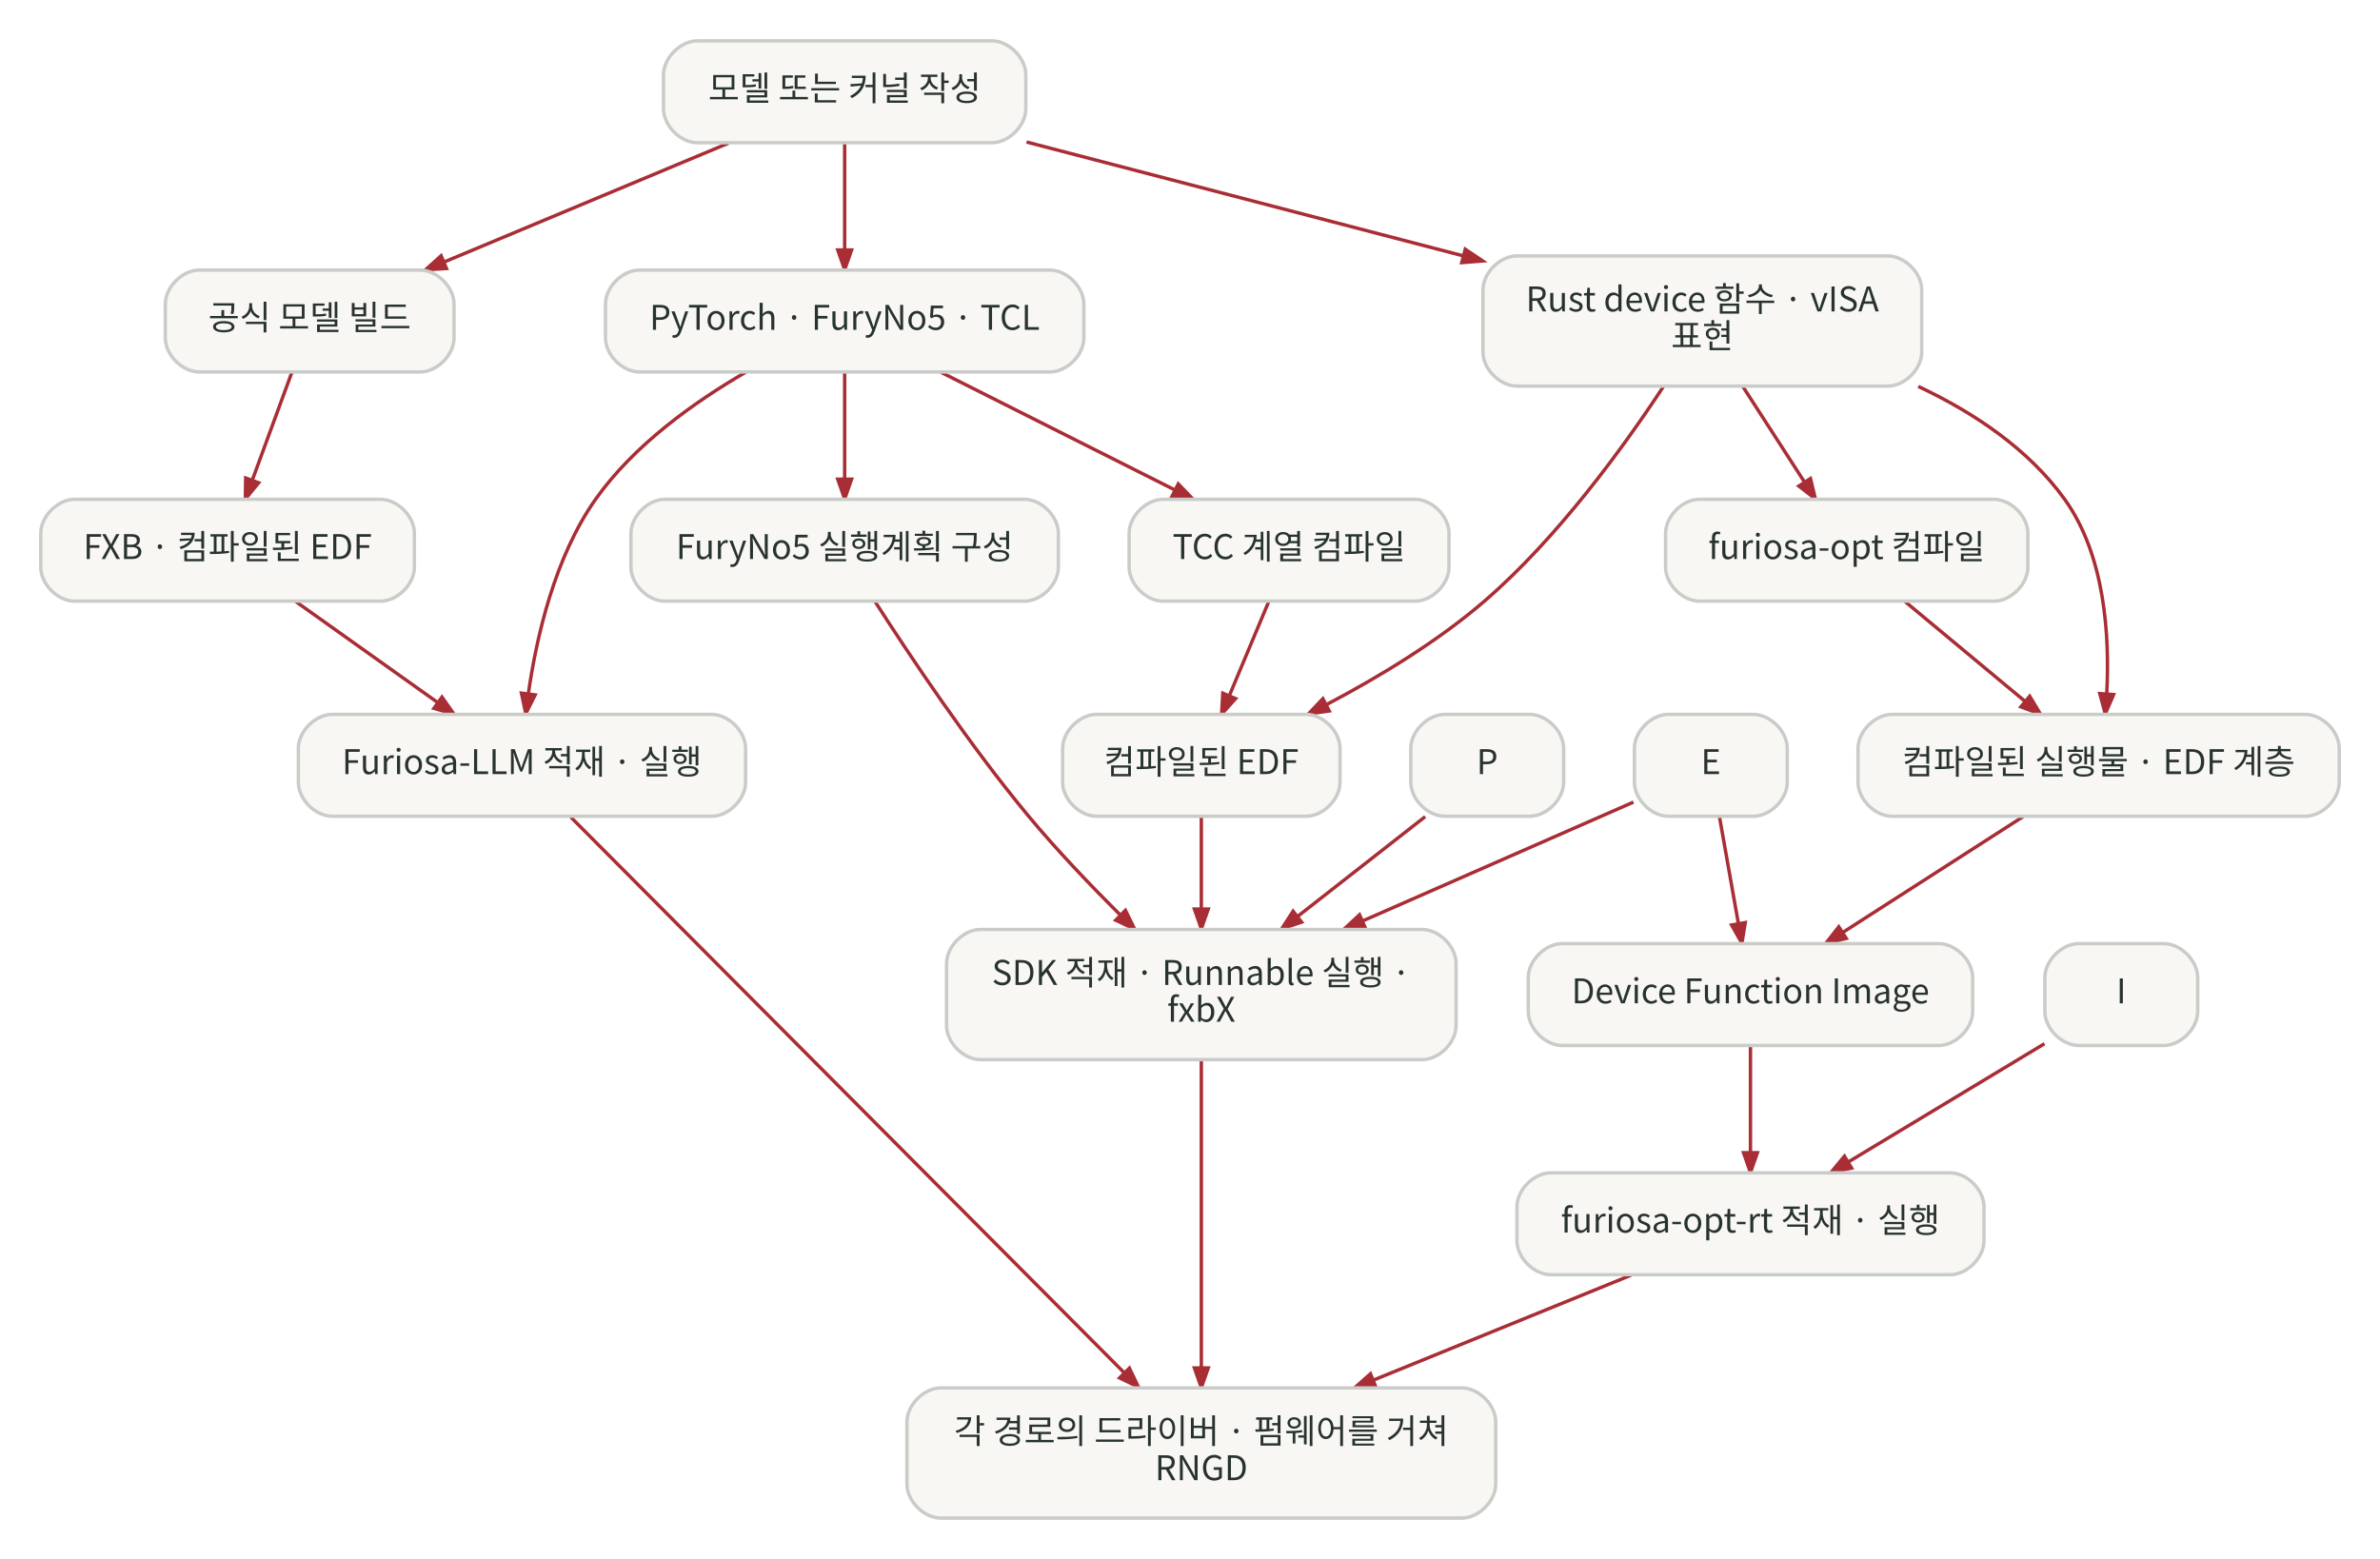
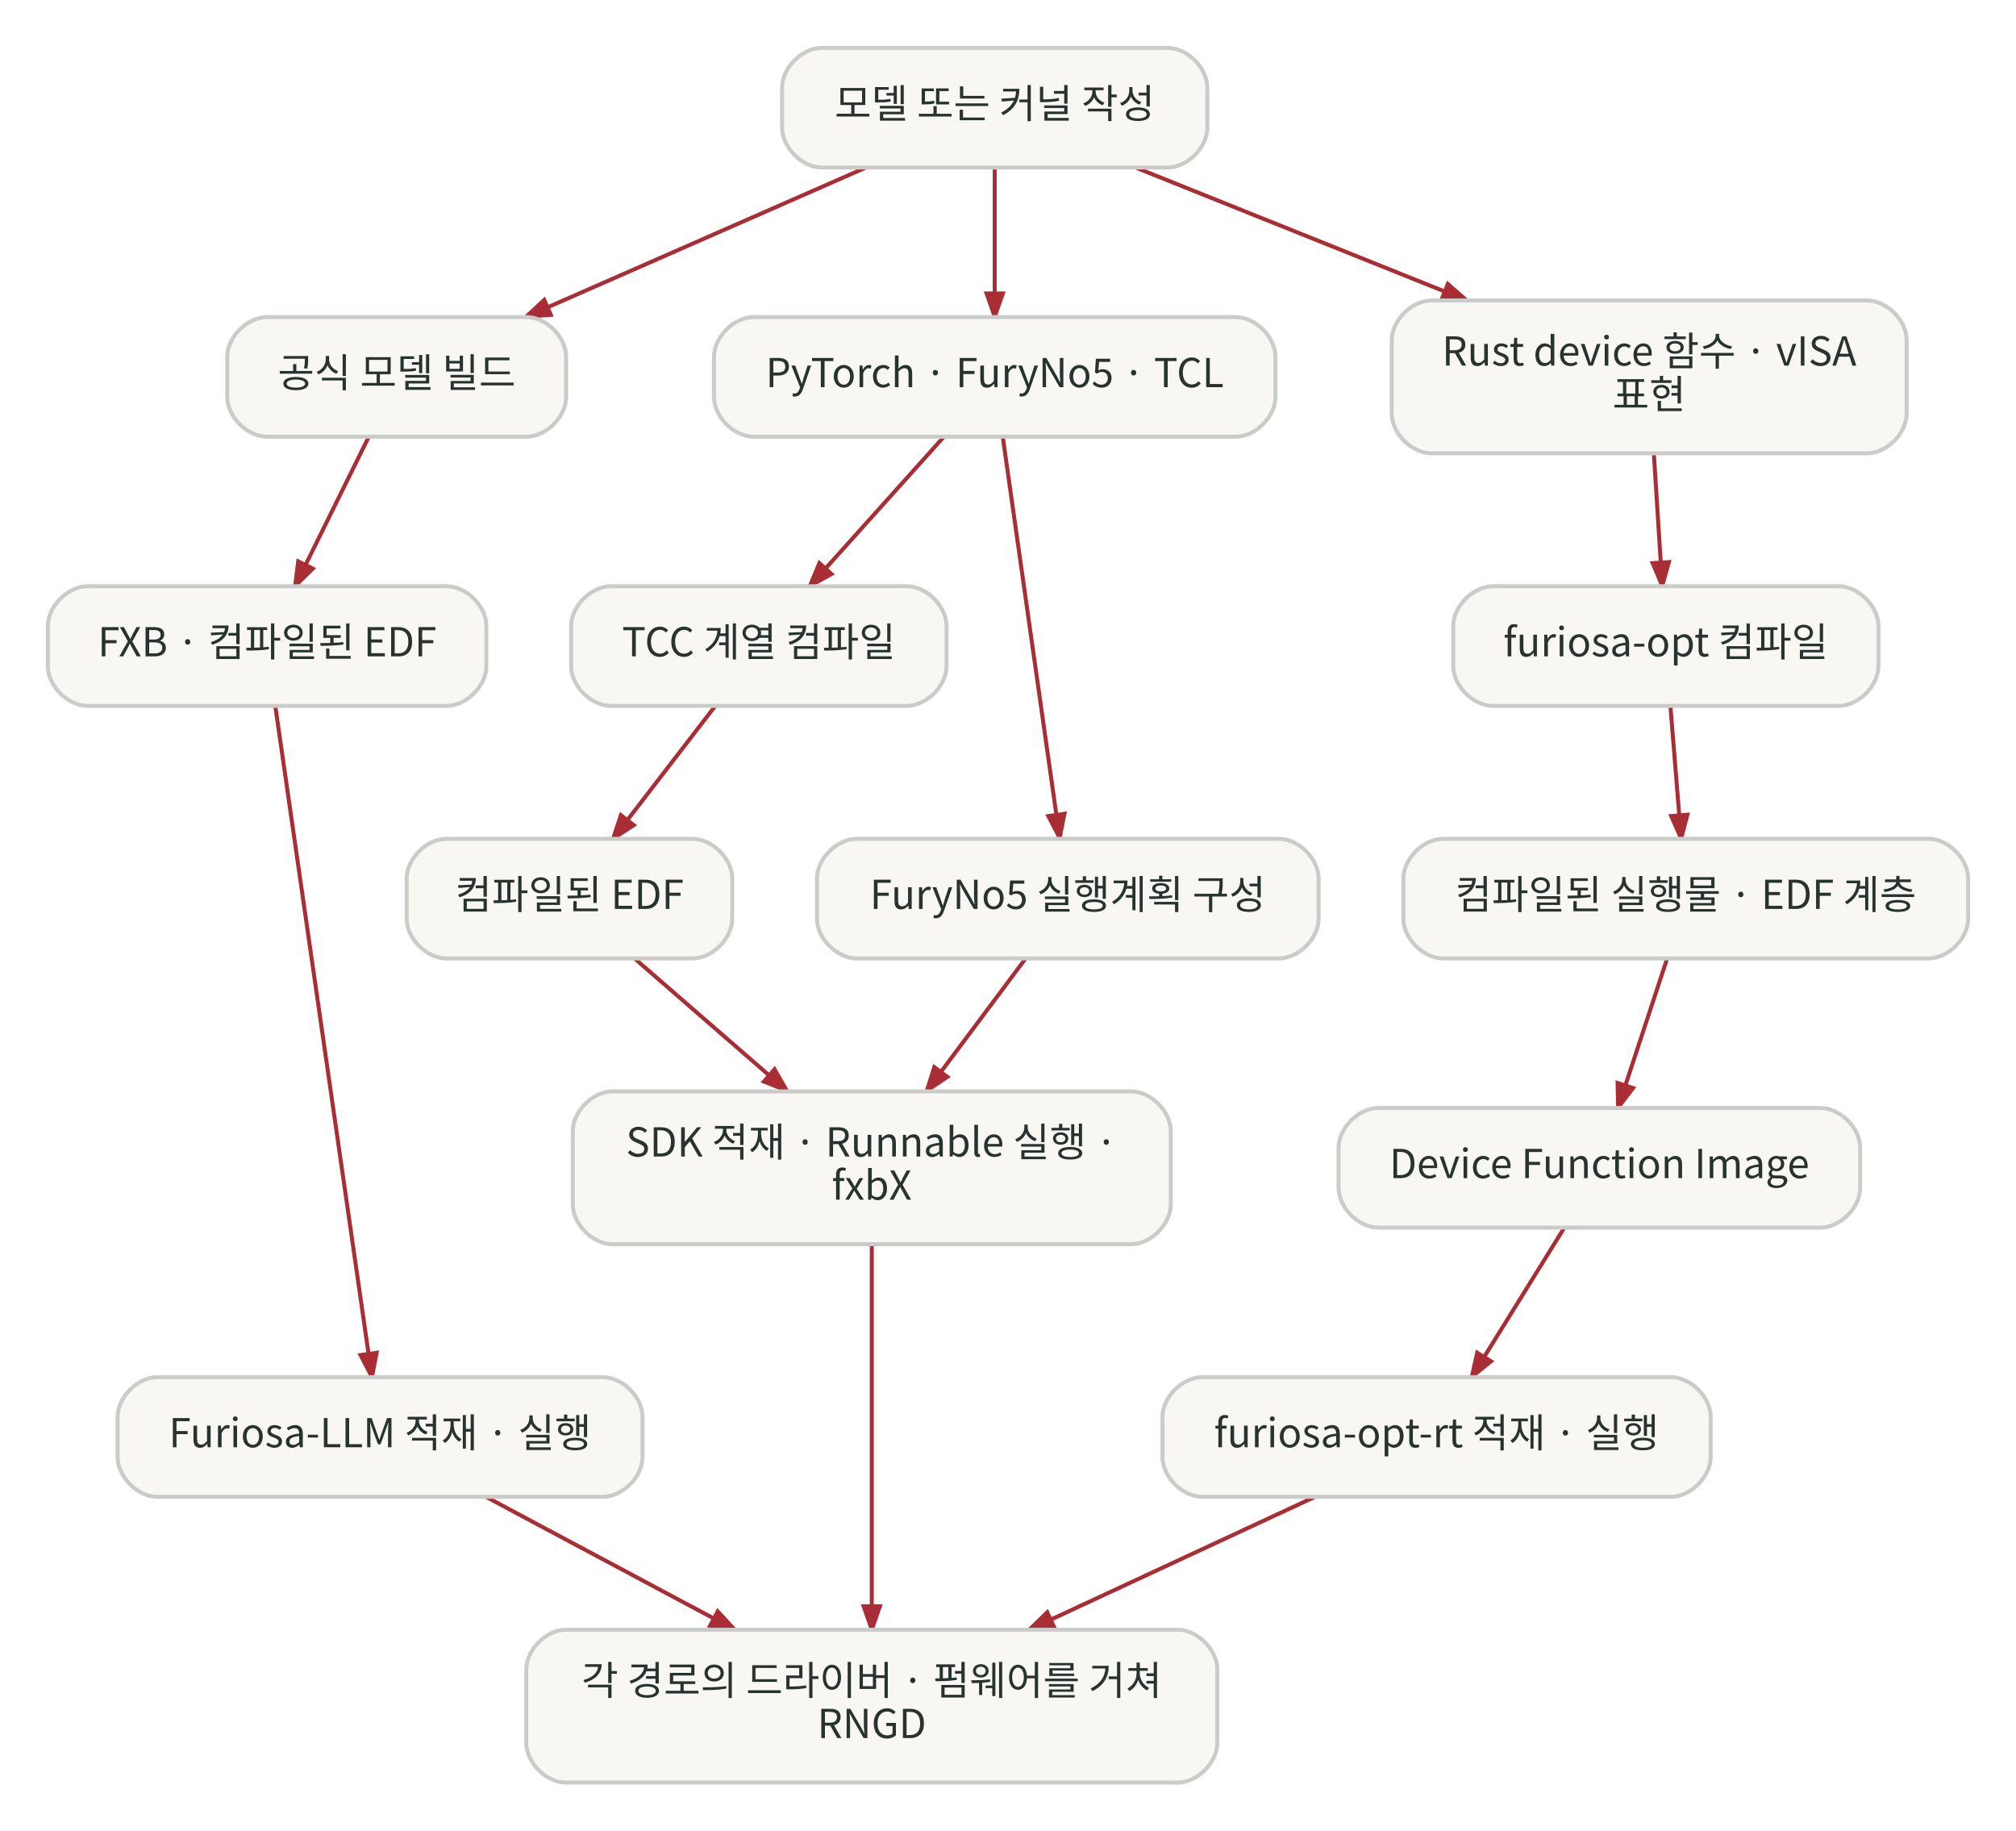
- <svg xmlns="http://www.w3.org/2000/svg" role="img" aria-label="모델 또는 커널 작성 · 공식 모델 빌드 · PyTorch · FuryNo5 · TCL · Rust device 함수 · vISA 표현 · FXB · 컴파일된 EDF · TCC 계열 컴파일 · 컴파일된 EDF · FuryNo5 실행계획 구성 · furiosa-opt 컴파일 · 컴파일된 실행물 · EDF 계층 · Device Function Image · E · Furiosa-LLM 적재 · 실행 · SDK 적재 · Runnable 실행 · fxbX · P · furiosa-opt-rt 적재 · 실행 · I · 각 경로의 드라이버 · 펌웨어를 거쳐 RNGD" width="841pt" height="551pt" viewBox="0.00 0.00 840.80 550.80">
+ <svg xmlns="http://www.w3.org/2000/svg" role="img" aria-label="모델 또는 커널 작성 · 공식 모델 빌드 · PyTorch · FuryNo5 · TCL · Rust device 함수 · vISA 표현 · FXB · 컴파일된 EDF · TCC 계열 컴파일 · 컴파일된 EDF · FuryNo5 실행계획 구성 · furiosa-opt 컴파일 · 컴파일된 실행물 · EDF 계층 · Device Function Image · Furiosa-LLM 적재 · 실행 · SDK 적재 · Runnable 실행 · fxbX · furiosa-opt-rt 적재 · 실행 · 각 경로의 드라이버 · 펌웨어를 거쳐 RNGD" width="607pt" height="551pt" viewBox="0.00 0.00 606.80 550.80">
  <g id="graph0" class="graph" transform="scale(1 1) rotate(0) translate(14.4 536.4)">
    <g id="edge1" class="edge">
-       <path fill="none" stroke="#a92d35" stroke-width="1.2" d="M242.99,-485.86C213.39,-473.49 173.36,-456.75 142.39,-443.81" />
-       <polygon fill="#a92d35" stroke="#a92d35" stroke-width="1.2" points="143.33,-441.55 135.93,-441.11 141.44,-446.07 143.33,-441.55" />
+       <path fill="none" stroke="#a92d35" stroke-width="1.2" d="M245.94,-485.86C217.87,-473.54 179.95,-456.89 150.51,-443.97" />
+       <polygon fill="#a92d35" stroke="#a92d35" stroke-width="1.2" points="151.38,-441.68 143.98,-441.11 149.41,-446.17 151.38,-441.68" />
    </g>
    <g id="edge2" class="edge">
-       <path fill="none" stroke="#a92d35" stroke-width="1.2" d="M284,-485.86C284,-474.88 284,-460.48 284,-448.33" />
-       <polygon fill="#a92d35" stroke="#a92d35" stroke-width="1.2" points="286.45,-448.11 284,-441.11 281.55,-448.11 286.45,-448.11" />
+       <path fill="none" stroke="#a92d35" stroke-width="1.2" d="M285,-485.86C285,-474.88 285,-460.48 285,-448.33" />
+       <polygon fill="#a92d35" stroke="#a92d35" stroke-width="1.2" points="287.45,-448.11 285,-441.11 282.55,-448.11 287.45,-448.11" />
    </g>
    <g id="edge3" class="edge">
-       <path fill="none" stroke="#a92d35" stroke-width="1.2" d="M348.26,-486.25C393.22,-474.52 453.74,-458.75 502.59,-446.01" />
-       <polygon fill="#a92d35" stroke="#a92d35" stroke-width="1.2" points="503.24,-448.37 509.4,-444.23 502.01,-443.63 503.24,-448.37" />
+       <path fill="none" stroke="#a92d35" stroke-width="1.2" d="M327.75,-485.86C354.78,-475.02 390.18,-460.82 420.24,-448.77" />
+       <polygon fill="#a92d35" stroke="#a92d35" stroke-width="1.2" points="421.38,-450.95 426.97,-446.07 419.56,-446.4 421.38,-450.95" />
    </g>
    <g id="edge4" class="edge">
-       <path fill="none" stroke="#a92d35" stroke-width="1.2" d="M88.71,-404.86C84.64,-393.78 79.29,-379.21 74.81,-366.99" />
-       <polygon fill="#a92d35" stroke="#a92d35" stroke-width="1.2" points="76.99,-365.84 72.28,-360.11 72.39,-367.52 76.99,-365.84" />
+       <path fill="none" stroke="#a92d35" stroke-width="1.2" d="M96.54,-404.86C91.02,-393.68 83.74,-378.93 77.67,-366.64" />
+       <polygon fill="#a92d35" stroke="#a92d35" stroke-width="1.2" points="79.74,-365.3 74.45,-360.11 75.35,-367.47 79.74,-365.3" />
    </g>
    <g id="edge5" class="edge">
-       <path fill="none" stroke="#a92d35" stroke-width="1.2" d="M318.07,-404.86C342.34,-392.64 375.07,-376.17 400.66,-363.3" />
-       <polygon fill="#a92d35" stroke="#a92d35" stroke-width="1.2" points="401.85,-365.44 407,-360.11 399.65,-361.07 401.85,-365.44" />
+       <path fill="none" stroke="#a92d35" stroke-width="1.2" d="M269.59,-404.86C259.27,-393.37 245.56,-378.11 234.34,-365.63" />
+       <polygon fill="#a92d35" stroke="#a92d35" stroke-width="1.2" points="235.88,-363.68 229.38,-360.11 232.23,-366.95 235.88,-363.68" />
+     </g>
+     <g id="edge7" class="edge">
+       <path fill="none" stroke="#a92d35" stroke-width="1.2" d="M287.44,-404.82C291.35,-377.24 299.06,-322.98 303.54,-291.39" />
+       <polygon fill="#a92d35" stroke="#a92d35" stroke-width="1.2" points="305.99,-291.53 304.55,-284.26 301.14,-290.84 305.99,-291.53" />
    </g>
    <g id="edge8" class="edge">
-       <path fill="none" stroke="#a92d35" stroke-width="1.2" d="M284,-404.86C284,-393.88 284,-379.48 284,-367.33" />
-       <polygon fill="#a92d35" stroke="#a92d35" stroke-width="1.2" points="286.45,-367.11 284,-360.11 281.55,-367.11 286.45,-367.11" />
+       <path fill="none" stroke="#a92d35" stroke-width="1.2" d="M483.39,-399.99C484.03,-389.85 484.8,-377.79 485.46,-367.37" />
+       <polygon fill="#a92d35" stroke="#a92d35" stroke-width="1.2" points="487.92,-367.27 485.92,-360.13 483.03,-366.96 487.92,-367.27" />
+     </g>
+     <g id="edge11" class="edge">
+       <path fill="none" stroke="#a92d35" stroke-width="1.2" d="M68.5,-323.65C74.48,-282.12 89.64,-176.93 96.51,-129.21" />
+       <polygon fill="#a92d35" stroke="#a92d35" stroke-width="1.2" points="98.97,-129.34 97.54,-122.06 94.12,-128.64 98.97,-129.34" />
+     </g>
+     <g id="edge6" class="edge">
+       <path fill="none" stroke="#a92d35" stroke-width="1.2" d="M200.78,-323.84C192.94,-313.66 182.91,-300.63 174.42,-289.62" />
+       <polygon fill="#a92d35" stroke="#a92d35" stroke-width="1.2" points="176.36,-288.12 170.15,-284.07 172.48,-291.11 176.36,-288.12" />
+     </g>
+     <g id="edge12" class="edge">
+       <path fill="none" stroke="#a92d35" stroke-width="1.2" d="M176.75,-247.86C188.45,-237.69 203.56,-224.58 216.84,-213.05" />
+       <polygon fill="#a92d35" stroke="#a92d35" stroke-width="1.2" points="218.73,-214.66 222.41,-208.22 215.52,-210.96 218.73,-214.66" />
+     </g>
+     <g id="edge13" class="edge">
+       <path fill="none" stroke="#a92d35" stroke-width="1.2" d="M294.2,-247.86C286.81,-237.97 277.34,-225.28 268.9,-213.98" />
+       <polygon fill="#a92d35" stroke="#a92d35" stroke-width="1.2" points="270.74,-212.36 264.59,-208.22 266.82,-215.29 270.74,-212.36" />
+     </g>
+     <g id="edge9" class="edge">
+       <path fill="none" stroke="#a92d35" stroke-width="1.2" d="M488.39,-323.84C489.18,-314.12 490.18,-301.82 491.04,-291.15" />
+       <polygon fill="#a92d35" stroke="#a92d35" stroke-width="1.2" points="493.49,-291.25 491.62,-284.07 488.61,-290.85 493.49,-291.25" />
+     </g>
+     <g id="edge10" class="edge">
+       <path fill="none" stroke="#a92d35" stroke-width="1.2" d="M487.36,-247.86C483.71,-236.78 478.92,-222.21 474.89,-209.99" />
+       <polygon fill="#a92d35" stroke="#a92d35" stroke-width="1.2" points="477.15,-208.99 472.63,-203.11 472.49,-210.52 477.15,-208.99" />
+     </g>
+     <g id="edge14" class="edge">
+       <path fill="none" stroke="#a92d35" stroke-width="1.2" d="M456.37,-166.86C449.37,-155.57 440.12,-140.66 432.45,-128.3" />
+       <polygon fill="#a92d35" stroke="#a92d35" stroke-width="1.2" points="434.38,-126.77 428.61,-122.11 430.22,-129.35 434.38,-126.77" />
    </g>
    <g id="edge15" class="edge">
-       <path fill="none" stroke="#a92d35" stroke-width="1.2" d="M249.04,-404.9C230.77,-394.31 209.47,-379.08 196,-360 181.53,-339.51 175.09,-311.2 172.24,-291.21" />
-       <polygon fill="#a92d35" stroke="#a92d35" stroke-width="1.2" points="174.67,-290.89 171.35,-284.26 169.81,-291.51 174.67,-290.89" />
-     </g>
-     <g id="edge7" class="edge">
-       <path fill="none" stroke="#a92d35" stroke-width="1.2" d="M573.17,-399.72C559.16,-378.42 535.89,-346.32 510,-324 493.42,-309.71 472.72,-297.21 454.46,-287.59" />
-       <polygon fill="#a92d35" stroke="#a92d35" stroke-width="1.2" points="455.2,-285.21 447.85,-284.17 452.95,-289.56 455.2,-285.21" />
-     </g>
-     <g id="edge9" class="edge">
-       <path fill="none" stroke="#a92d35" stroke-width="1.2" d="M601.21,-399.99C608.01,-389.46 616.15,-376.85 623.04,-366.17" />
-       <polygon fill="#a92d35" stroke="#a92d35" stroke-width="1.2" points="625.2,-367.34 626.94,-360.13 621.08,-364.68 625.2,-367.34" />
-     </g>
-     <g id="edge11" class="edge">
-       <path fill="none" stroke="#a92d35" stroke-width="1.2" d="M663.29,-399.88C682.99,-390.62 702.23,-377.73 715,-360 729.32,-340.11 730.95,-311.46 729.86,-291.23" />
-       <polygon fill="#a92d35" stroke="#a92d35" stroke-width="1.2" points="732.3,-290.99 729.35,-284.19 727.41,-291.34 732.3,-290.99" />
-     </g>
-     <g id="edge14" class="edge">
-       <path fill="none" stroke="#a92d35" stroke-width="1.2" d="M90.12,-323.84C104.95,-313.28 124.08,-299.67 139.9,-288.42" />
-       <polygon fill="#a92d35" stroke="#a92d35" stroke-width="1.2" points="141.73,-290.12 146.01,-284.07 138.89,-286.13 141.73,-290.12" />
-     </g>
-     <g id="edge6" class="edge">
-       <path fill="none" stroke="#a92d35" stroke-width="1.2" d="M433.81,-323.84C429.66,-313.94 424.39,-301.35 419.86,-290.53" />
-       <polygon fill="#a92d35" stroke="#a92d35" stroke-width="1.2" points="422.12,-289.58 417.15,-284.07 417.6,-291.47 422.12,-289.58" />
+       <path fill="none" stroke="#a92d35" stroke-width="1.2" d="M132.11,-85.86C152.09,-75.2 178.13,-61.3 200.46,-49.38" />
+       <polygon fill="#a92d35" stroke="#a92d35" stroke-width="1.2" points="201.63,-51.53 206.66,-46.07 199.33,-47.2 201.63,-51.53" />
    </g>
    <g id="edge16" class="edge">
-       <path fill="none" stroke="#a92d35" stroke-width="1.2" d="M410,-247.86C410,-238.33 410,-226.21 410,-215.23" />
-       <polygon fill="#a92d35" stroke="#a92d35" stroke-width="1.2" points="412.45,-215.22 410,-208.22 407.55,-215.22 412.45,-215.22" />
-     </g>
-     <g id="edge18" class="edge">
-       <path fill="none" stroke="#a92d35" stroke-width="1.2" d="M294.7,-323.92C306.97,-304.78 328.09,-273.14 349,-248 358.96,-236.03 370.79,-223.64 381.37,-213.11" />
-       <polygon fill="#a92d35" stroke="#a92d35" stroke-width="1.2" points="383.19,-214.76 386.45,-208.11 379.75,-211.27 383.19,-214.76" />
-     </g>
-     <g id="edge10" class="edge">
-       <path fill="none" stroke="#a92d35" stroke-width="1.2" d="M658.64,-323.84C671.22,-313.38 687.42,-299.91 700.88,-288.71" />
-       <polygon fill="#a92d35" stroke="#a92d35" stroke-width="1.2" points="702.65,-290.43 706.47,-284.07 699.52,-286.66 702.65,-290.43" />
-     </g>
-     <g id="edge12" class="edge">
-       <path fill="none" stroke="#a92d35" stroke-width="1.2" d="M700.31,-247.86C681.61,-235.85 656.52,-219.73 636.63,-206.96" />
-       <polygon fill="#a92d35" stroke="#a92d35" stroke-width="1.2" points="637.85,-204.83 630.64,-203.11 635.2,-208.95 637.85,-204.83" />
-     </g>
-     <g id="edge20" class="edge">
-       <path fill="none" stroke="#a92d35" stroke-width="1.2" d="M604,-166.86C604,-155.88 604,-141.48 604,-129.33" />
-       <polygon fill="#a92d35" stroke="#a92d35" stroke-width="1.2" points="606.45,-129.11 604,-122.11 601.55,-129.11 606.45,-129.11" />
-     </g>
-     <g id="edge13" class="edge">
-       <path fill="none" stroke="#a92d35" stroke-width="1.2" d="M593.04,-247.86C594.98,-236.88 597.54,-222.48 599.69,-210.33" />
-       <polygon fill="#a92d35" stroke="#a92d35" stroke-width="1.2" points="602.16,-210.43 600.97,-203.11 597.33,-209.57 602.16,-210.43" />
+       <path fill="none" stroke="#a92d35" stroke-width="1.2" d="M248,-161.75C248,-133.45 248,-84.51 248,-53.22" />
+       <polygon fill="#a92d35" stroke="#a92d35" stroke-width="1.2" points="250.45,-53.06 248,-46.06 245.55,-53.06 250.45,-53.06" />
    </g>
    <g id="edge17" class="edge">
-       <path fill="none" stroke="#a92d35" stroke-width="1.2" d="M562.66,-253C537.41,-241.92 499.1,-225.1 467.17,-211.09" />
-       <polygon fill="#a92d35" stroke="#a92d35" stroke-width="1.2" points="467.86,-208.72 460.46,-208.15 465.89,-213.2 467.86,-208.72" />
-     </g>
-     <g id="edge22" class="edge">
-       <path fill="none" stroke="#a92d35" stroke-width="1.2" d="M187.26,-247.67C228.43,-206.33 332.67,-101.66 382.56,-51.55" />
-       <polygon fill="#a92d35" stroke="#a92d35" stroke-width="1.2" points="384.59,-52.99 387.79,-46.3 381.12,-49.53 384.59,-52.99" />
-     </g>
-     <g id="edge23" class="edge">
-       <path fill="none" stroke="#a92d35" stroke-width="1.2" d="M410,-161.75C410,-133.45 410,-84.51 410,-53.22" />
-       <polygon fill="#a92d35" stroke="#a92d35" stroke-width="1.2" points="412.45,-53.06 410,-46.06 407.55,-53.06 412.45,-53.06" />
-     </g>
-     <g id="edge19" class="edge">
-       <path fill="none" stroke="#a92d35" stroke-width="1.2" d="M489.08,-247.86C475.97,-237.6 459.03,-224.35 444.19,-212.74" />
-       <polygon fill="#a92d35" stroke="#a92d35" stroke-width="1.2" points="445.43,-210.6 438.4,-208.22 442.41,-214.46 445.43,-210.6" />
-     </g>
-     <g id="edge24" class="edge">
-       <path fill="none" stroke="#a92d35" stroke-width="1.2" d="M561.9,-85.86C535.28,-75.02 500.42,-60.82 470.82,-48.77" />
-       <polygon fill="#a92d35" stroke="#a92d35" stroke-width="1.2" points="471.6,-46.44 464.19,-46.07 469.75,-50.98 471.6,-46.44" />
-     </g>
-     <g id="edge21" class="edge">
-       <path fill="none" stroke="#a92d35" stroke-width="1.2" d="M707.86,-167.63C687.8,-155.54 660.34,-138.98 638.7,-125.92" />
-       <polygon fill="#a92d35" stroke="#a92d35" stroke-width="1.2" points="639.73,-123.68 632.47,-122.17 637.2,-127.88 639.73,-123.68" />
+       <path fill="none" stroke="#a92d35" stroke-width="1.2" d="M381.11,-85.86C357.98,-75.11 327.75,-61.06 301.95,-49.07" />
+       <polygon fill="#a92d35" stroke="#a92d35" stroke-width="1.2" points="302.87,-46.8 295.49,-46.07 300.81,-51.24 302.87,-46.8" />
    </g>
    <g id="node1" class="node">
-       <path fill="#f8f7f3" stroke="#c9ccc9" stroke-width="1.2" d="M336,-522C336,-522 232,-522 232,-522 226,-522 220,-516 220,-510 220,-510 220,-498 220,-498 220,-492 226,-486 232,-486 232,-486 336,-486 336,-486 342,-486 348,-492 348,-498 348,-498 348,-510 348,-510 348,-516 342,-522 336,-522" />
-       <text text-anchor="middle" x="284" y="-500.9" font-family="Noto Sans CJK KR" font-size="12.00" fill="#283330">모델 또는 커널 작성</text>
+       <path fill="#f8f7f3" stroke="#c9ccc9" stroke-width="1.2" d="M337,-522C337,-522 233,-522 233,-522 227,-522 221,-516 221,-510 221,-510 221,-498 221,-498 221,-492 227,-486 233,-486 233,-486 337,-486 337,-486 343,-486 349,-492 349,-498 349,-498 349,-510 349,-510 349,-516 343,-522 337,-522" />
+       <text text-anchor="middle" x="285" y="-500.9" font-family="Noto Sans CJK KR" font-size="12.00" fill="#283330">모델 또는 커널 작성</text>
    </g>
    <g id="node2" class="node">
-       <path fill="#f8f7f3" stroke="#c9ccc9" stroke-width="1.2" d="M134,-441C134,-441 56,-441 56,-441 50,-441 44,-435 44,-429 44,-429 44,-417 44,-417 44,-411 50,-405 56,-405 56,-405 134,-405 134,-405 140,-405 146,-411 146,-417 146,-417 146,-429 146,-429 146,-435 140,-441 134,-441" />
-       <text text-anchor="middle" x="95" y="-419.9" font-family="Noto Sans CJK KR" font-size="12.00" fill="#283330">공식 모델 빌드</text>
+       <path fill="#f8f7f3" stroke="#c9ccc9" stroke-width="1.2" d="M144,-441C144,-441 66,-441 66,-441 60,-441 54,-435 54,-429 54,-429 54,-417 54,-417 54,-411 60,-405 66,-405 66,-405 144,-405 144,-405 150,-405 156,-411 156,-417 156,-417 156,-429 156,-429 156,-435 150,-441 144,-441" />
+       <text text-anchor="middle" x="105" y="-419.9" font-family="Noto Sans CJK KR" font-size="12.00" fill="#283330">공식 모델 빌드</text>
    </g>
    <g id="node3" class="node">
-       <path fill="#f8f7f3" stroke="#c9ccc9" stroke-width="1.2" d="M356.5,-441C356.5,-441 211.5,-441 211.5,-441 205.5,-441 199.5,-435 199.5,-429 199.5,-429 199.5,-417 199.5,-417 199.5,-411 205.5,-405 211.5,-405 211.5,-405 356.5,-405 356.5,-405 362.5,-405 368.5,-411 368.5,-417 368.5,-417 368.5,-429 368.5,-429 368.5,-435 362.5,-441 356.5,-441" />
-       <text text-anchor="middle" x="284" y="-419.9" font-family="Noto Sans CJK KR" font-size="12.00" fill="#283330">PyTorch · FuryNo5 · TCL</text>
+       <path fill="#f8f7f3" stroke="#c9ccc9" stroke-width="1.2" d="M357.5,-441C357.5,-441 212.5,-441 212.5,-441 206.5,-441 200.5,-435 200.5,-429 200.5,-429 200.5,-417 200.5,-417 200.5,-411 206.5,-405 212.5,-405 212.5,-405 357.5,-405 357.5,-405 363.5,-405 369.5,-411 369.5,-417 369.5,-417 369.5,-429 369.5,-429 369.5,-435 363.5,-441 357.5,-441" />
+       <text text-anchor="middle" x="285" y="-419.9" font-family="Noto Sans CJK KR" font-size="12.00" fill="#283330">PyTorch · FuryNo5 · TCL</text>
    </g>
    <g id="node4" class="node">
-       <path fill="#f8f7f3" stroke="#c9ccc9" stroke-width="1.2" d="M652.5,-446C652.5,-446 521.5,-446 521.5,-446 515.5,-446 509.5,-440 509.5,-434 509.5,-434 509.5,-412 509.5,-412 509.5,-406 515.5,-400 521.5,-400 521.5,-400 652.5,-400 652.5,-400 658.5,-400 664.5,-406 664.5,-412 664.5,-412 664.5,-434 664.5,-434 664.5,-440 658.5,-446 652.5,-446" />
-       <text text-anchor="middle" x="587" y="-426.4" font-family="Noto Sans CJK KR" font-size="12.00" fill="#283330">Rust device 함수 · vISA</text>
-       <text text-anchor="middle" x="587" y="-413.4" font-family="Noto Sans CJK KR" font-size="12.00" fill="#283330">표현</text>
+       <path fill="#f8f7f3" stroke="#c9ccc9" stroke-width="1.2" d="M547.5,-446C547.5,-446 416.5,-446 416.5,-446 410.5,-446 404.5,-440 404.5,-434 404.5,-434 404.5,-412 404.5,-412 404.5,-406 410.5,-400 416.5,-400 416.5,-400 547.5,-400 547.5,-400 553.5,-400 559.5,-406 559.5,-412 559.5,-412 559.5,-434 559.5,-434 559.5,-440 553.5,-446 547.5,-446" />
+       <text text-anchor="middle" x="482" y="-426.4" font-family="Noto Sans CJK KR" font-size="12.00" fill="#283330">Rust device 함수 · vISA</text>
+       <text text-anchor="middle" x="482" y="-413.4" font-family="Noto Sans CJK KR" font-size="12.00" fill="#283330">표현</text>
    </g>
    <g id="node5" class="node">
      <path fill="#f8f7f3" stroke="#c9ccc9" stroke-width="1.2" d="M120,-360C120,-360 12,-360 12,-360 6,-360 0,-354 0,-348 0,-348 0,-336 0,-336 0,-330 6,-324 12,-324 12,-324 120,-324 120,-324 126,-324 132,-330 132,-336 132,-336 132,-348 132,-348 132,-354 126,-360 120,-360" />
      <text text-anchor="middle" x="66" y="-338.9" font-family="Noto Sans CJK KR" font-size="12.00" fill="#283330">FXB · 컴파일된 EDF</text>
    </g>
    <g id="node6" class="node">
-       <path fill="#f8f7f3" stroke="#c9ccc9" stroke-width="1.2" d="M485.5,-360C485.5,-360 396.5,-360 396.5,-360 390.5,-360 384.5,-354 384.5,-348 384.5,-348 384.5,-336 384.5,-336 384.5,-330 390.5,-324 396.5,-324 396.5,-324 485.5,-324 485.5,-324 491.5,-324 497.5,-330 497.5,-336 497.5,-336 497.5,-348 497.5,-348 497.5,-354 491.5,-360 485.5,-360" />
-       <text text-anchor="middle" x="441" y="-338.9" font-family="Noto Sans CJK KR" font-size="12.00" fill="#283330">TCC 계열 컴파일</text>
+       <path fill="#f8f7f3" stroke="#c9ccc9" stroke-width="1.2" d="M258.5,-360C258.5,-360 169.5,-360 169.5,-360 163.5,-360 157.5,-354 157.5,-348 157.5,-348 157.5,-336 157.5,-336 157.5,-330 163.5,-324 169.5,-324 169.5,-324 258.5,-324 258.5,-324 264.5,-324 270.5,-330 270.5,-336 270.5,-336 270.5,-348 270.5,-348 270.5,-354 264.5,-360 258.5,-360" />
+       <text text-anchor="middle" x="214" y="-338.9" font-family="Noto Sans CJK KR" font-size="12.00" fill="#283330">TCC 계열 컴파일</text>
    </g>
    <g id="node7" class="node">
-       <path fill="#f8f7f3" stroke="#c9ccc9" stroke-width="1.2" d="M447,-284C447,-284 373,-284 373,-284 367,-284 361,-278 361,-272 361,-272 361,-260 361,-260 361,-254 367,-248 373,-248 373,-248 447,-248 447,-248 453,-248 459,-254 459,-260 459,-260 459,-272 459,-272 459,-278 453,-284 447,-284" />
-       <text text-anchor="middle" x="410" y="-262.9" font-family="Noto Sans CJK KR" font-size="12.00" fill="#283330">컴파일된 EDF</text>
+       <path fill="#f8f7f3" stroke="#c9ccc9" stroke-width="1.2" d="M194,-284C194,-284 120,-284 120,-284 114,-284 108,-278 108,-272 108,-272 108,-260 108,-260 108,-254 114,-248 120,-248 120,-248 194,-248 194,-248 200,-248 206,-254 206,-260 206,-260 206,-272 206,-272 206,-278 200,-284 194,-284" />
+       <text text-anchor="middle" x="157" y="-262.9" font-family="Noto Sans CJK KR" font-size="12.00" fill="#283330">컴파일된 EDF</text>
    </g>
    <g id="node8" class="node">
-       <path fill="#f8f7f3" stroke="#c9ccc9" stroke-width="1.2" d="M347.5,-360C347.5,-360 220.5,-360 220.5,-360 214.5,-360 208.5,-354 208.5,-348 208.5,-348 208.5,-336 208.5,-336 208.5,-330 214.5,-324 220.5,-324 220.5,-324 347.5,-324 347.5,-324 353.5,-324 359.5,-330 359.5,-336 359.5,-336 359.5,-348 359.5,-348 359.5,-354 353.5,-360 347.5,-360" />
-       <text text-anchor="middle" x="284" y="-338.9" font-family="Noto Sans CJK KR" font-size="12.00" fill="#283330">FuryNo5 실행계획 구성</text>
+       <path fill="#f8f7f3" stroke="#c9ccc9" stroke-width="1.2" d="M370.5,-284C370.5,-284 243.5,-284 243.5,-284 237.5,-284 231.5,-278 231.5,-272 231.5,-272 231.5,-260 231.5,-260 231.5,-254 237.5,-248 243.5,-248 243.5,-248 370.5,-248 370.5,-248 376.5,-248 382.5,-254 382.5,-260 382.5,-260 382.5,-272 382.5,-272 382.5,-278 376.5,-284 370.5,-284" />
+       <text text-anchor="middle" x="307" y="-262.9" font-family="Noto Sans CJK KR" font-size="12.00" fill="#283330">FuryNo5 실행계획 구성</text>
    </g>
    <g id="node9" class="node">
-       <path fill="#f8f7f3" stroke="#c9ccc9" stroke-width="1.2" d="M690,-360C690,-360 586,-360 586,-360 580,-360 574,-354 574,-348 574,-348 574,-336 574,-336 574,-330 580,-324 586,-324 586,-324 690,-324 690,-324 696,-324 702,-330 702,-336 702,-336 702,-348 702,-348 702,-354 696,-360 690,-360" />
-       <text text-anchor="middle" x="638" y="-338.9" font-family="Noto Sans CJK KR" font-size="12.00" fill="#283330">furiosa-opt 컴파일</text>
+       <path fill="#f8f7f3" stroke="#c9ccc9" stroke-width="1.2" d="M539,-360C539,-360 435,-360 435,-360 429,-360 423,-354 423,-348 423,-348 423,-336 423,-336 423,-330 429,-324 435,-324 435,-324 539,-324 539,-324 545,-324 551,-330 551,-336 551,-336 551,-348 551,-348 551,-354 545,-360 539,-360" />
+       <text text-anchor="middle" x="487" y="-338.9" font-family="Noto Sans CJK KR" font-size="12.00" fill="#283330">furiosa-opt 컴파일</text>
    </g>
    <g id="node10" class="node">
-       <path fill="#f8f7f3" stroke="#c9ccc9" stroke-width="1.2" d="M800,-284C800,-284 654,-284 654,-284 648,-284 642,-278 642,-272 642,-272 642,-260 642,-260 642,-254 648,-248 654,-248 654,-248 800,-248 800,-248 806,-248 812,-254 812,-260 812,-260 812,-272 812,-272 812,-278 806,-284 800,-284" />
-       <text text-anchor="middle" x="727" y="-262.9" font-family="Noto Sans CJK KR" font-size="12.00" fill="#283330">컴파일된 실행물 · EDF 계층</text>
+       <path fill="#f8f7f3" stroke="#c9ccc9" stroke-width="1.2" d="M566,-284C566,-284 420,-284 420,-284 414,-284 408,-278 408,-272 408,-272 408,-260 408,-260 408,-254 414,-248 420,-248 420,-248 566,-248 566,-248 572,-248 578,-254 578,-260 578,-260 578,-272 578,-272 578,-278 572,-284 566,-284" />
+       <text text-anchor="middle" x="493" y="-262.9" font-family="Noto Sans CJK KR" font-size="12.00" fill="#283330">컴파일된 실행물 · EDF 계층</text>
    </g>
    <g id="node11" class="node">
-       <path fill="#f8f7f3" stroke="#c9ccc9" stroke-width="1.2" d="M670.5,-203C670.5,-203 537.5,-203 537.5,-203 531.5,-203 525.5,-197 525.5,-191 525.5,-191 525.5,-179 525.5,-179 525.5,-173 531.5,-167 537.5,-167 537.5,-167 670.5,-167 670.5,-167 676.5,-167 682.5,-173 682.5,-179 682.5,-179 682.5,-191 682.5,-191 682.5,-197 676.5,-203 670.5,-203" />
-       <text text-anchor="middle" x="604" y="-181.9" font-family="Noto Sans CJK KR" font-size="12.00" fill="#283330">Device Function Image</text>
+       <path fill="#f8f7f3" stroke="#c9ccc9" stroke-width="1.2" d="M533.5,-203C533.5,-203 400.5,-203 400.5,-203 394.5,-203 388.5,-197 388.5,-191 388.5,-191 388.5,-179 388.5,-179 388.5,-173 394.5,-167 400.5,-167 400.5,-167 533.5,-167 533.5,-167 539.5,-167 545.5,-173 545.5,-179 545.5,-179 545.5,-191 545.5,-191 545.5,-197 539.5,-203 533.5,-203" />
+       <text text-anchor="middle" x="467" y="-181.9" font-family="Noto Sans CJK KR" font-size="12.00" fill="#283330">Device Function Image</text>
    </g>
    <g id="node12" class="node">
-       <path fill="#f8f7f3" stroke="#c9ccc9" stroke-width="1.2" d="M605,-284C605,-284 575,-284 575,-284 569,-284 563,-278 563,-272 563,-272 563,-260 563,-260 563,-254 569,-248 575,-248 575,-248 605,-248 605,-248 611,-248 617,-254 617,-260 617,-260 617,-272 617,-272 617,-278 611,-284 605,-284" />
-       <text text-anchor="middle" x="590" y="-262.9" font-family="Noto Sans CJK KR" font-size="12.00" fill="#283330">E</text>
+       <path fill="#f8f7f3" stroke="#c9ccc9" stroke-width="1.2" d="M167,-122C167,-122 33,-122 33,-122 27,-122 21,-116 21,-110 21,-110 21,-98 21,-98 21,-92 27,-86 33,-86 33,-86 167,-86 167,-86 173,-86 179,-92 179,-98 179,-98 179,-110 179,-110 179,-116 173,-122 167,-122" />
+       <text text-anchor="middle" x="100" y="-100.9" font-family="Noto Sans CJK KR" font-size="12.00" fill="#283330">Furiosa-LLM 적재 · 실행</text>
    </g>
    <g id="node13" class="node">
-       <path fill="#f8f7f3" stroke="#c9ccc9" stroke-width="1.2" d="M237,-284C237,-284 103,-284 103,-284 97,-284 91,-278 91,-272 91,-272 91,-260 91,-260 91,-254 97,-248 103,-248 103,-248 237,-248 237,-248 243,-248 249,-254 249,-260 249,-260 249,-272 249,-272 249,-278 243,-284 237,-284" />
-       <text text-anchor="middle" x="170" y="-262.9" font-family="Noto Sans CJK KR" font-size="12.00" fill="#283330">Furiosa-LLM 적재 · 실행</text>
+       <path fill="#f8f7f3" stroke="#c9ccc9" stroke-width="1.2" d="M326,-208C326,-208 170,-208 170,-208 164,-208 158,-202 158,-196 158,-196 158,-174 158,-174 158,-168 164,-162 170,-162 170,-162 326,-162 326,-162 332,-162 338,-168 338,-174 338,-174 338,-196 338,-196 338,-202 332,-208 326,-208" />
+       <text text-anchor="middle" x="248" y="-188.4" font-family="Noto Sans CJK KR" font-size="12.00" fill="#283330">SDK 적재 · Runnable 실행 ·</text>
+       <text text-anchor="middle" x="248" y="-175.4" font-family="Noto Sans CJK KR" font-size="12.00" fill="#283330">fxbX</text>
    </g>
    <g id="node14" class="node">
-       <path fill="#f8f7f3" stroke="#c9ccc9" stroke-width="1.2" d="M488,-208C488,-208 332,-208 332,-208 326,-208 320,-202 320,-196 320,-196 320,-174 320,-174 320,-168 326,-162 332,-162 332,-162 488,-162 488,-162 494,-162 500,-168 500,-174 500,-174 500,-196 500,-196 500,-202 494,-208 488,-208" />
-       <text text-anchor="middle" x="410" y="-188.4" font-family="Noto Sans CJK KR" font-size="12.00" fill="#283330">SDK 적재 · Runnable 실행 ·</text>
-       <text text-anchor="middle" x="410" y="-175.4" font-family="Noto Sans CJK KR" font-size="12.00" fill="#283330">fxbX</text>
+       <path fill="#f8f7f3" stroke="#c9ccc9" stroke-width="1.2" d="M488.5,-122C488.5,-122 347.5,-122 347.5,-122 341.5,-122 335.5,-116 335.5,-110 335.5,-110 335.5,-98 335.5,-98 335.5,-92 341.5,-86 347.5,-86 347.5,-86 488.5,-86 488.5,-86 494.5,-86 500.5,-92 500.5,-98 500.5,-98 500.5,-110 500.5,-110 500.5,-116 494.5,-122 488.5,-122" />
+       <text text-anchor="middle" x="418" y="-100.9" font-family="Noto Sans CJK KR" font-size="12.00" fill="#283330">furiosa-opt-rt 적재 · 실행</text>
    </g>
    <g id="node15" class="node">
-       <path fill="#f8f7f3" stroke="#c9ccc9" stroke-width="1.2" d="M526,-284C526,-284 496,-284 496,-284 490,-284 484,-278 484,-272 484,-272 484,-260 484,-260 484,-254 490,-248 496,-248 496,-248 526,-248 526,-248 532,-248 538,-254 538,-260 538,-260 538,-272 538,-272 538,-278 532,-284 526,-284" />
-       <text text-anchor="middle" x="511" y="-262.9" font-family="Noto Sans CJK KR" font-size="12.00" fill="#283330">P</text>
-     </g>
-     <g id="node16" class="node">
-       <path fill="#f8f7f3" stroke="#c9ccc9" stroke-width="1.2" d="M674.5,-122C674.5,-122 533.5,-122 533.5,-122 527.5,-122 521.5,-116 521.5,-110 521.5,-110 521.5,-98 521.5,-98 521.5,-92 527.5,-86 533.5,-86 533.5,-86 674.5,-86 674.5,-86 680.5,-86 686.5,-92 686.5,-98 686.5,-98 686.5,-110 686.5,-110 686.5,-116 680.5,-122 674.5,-122" />
-       <text text-anchor="middle" x="604" y="-100.9" font-family="Noto Sans CJK KR" font-size="12.00" fill="#283330">furiosa-opt-rt 적재 · 실행</text>
-     </g>
-     <g id="node17" class="node">
-       <path fill="#f8f7f3" stroke="#c9ccc9" stroke-width="1.2" d="M750,-203C750,-203 720,-203 720,-203 714,-203 708,-197 708,-191 708,-191 708,-179 708,-179 708,-173 714,-167 720,-167 720,-167 750,-167 750,-167 756,-167 762,-173 762,-179 762,-179 762,-191 762,-191 762,-197 756,-203 750,-203" />
-       <text text-anchor="middle" x="735" y="-181.9" font-family="Noto Sans CJK KR" font-size="12.00" fill="#283330">I</text>
-     </g>
-     <g id="node18" class="node">
-       <path fill="#f8f7f3" stroke="#c9ccc9" stroke-width="1.2" d="M502,-46C502,-46 318,-46 318,-46 312,-46 306,-40 306,-34 306,-34 306,-12 306,-12 306,-6 312,0 318,0 318,0 502,0 502,0 508,0 514,-6 514,-12 514,-12 514,-34 514,-34 514,-40 508,-46 502,-46" />
-       <text text-anchor="middle" x="410" y="-26.4" font-family="Noto Sans CJK KR" font-size="12.00" fill="#283330">각 경로의 드라이버 · 펌웨어를 거쳐</text>
-       <text text-anchor="middle" x="410" y="-13.4" font-family="Noto Sans CJK KR" font-size="12.00" fill="#283330">RNGD</text>
+       <path fill="#f8f7f3" stroke="#c9ccc9" stroke-width="1.2" d="M340,-46C340,-46 156,-46 156,-46 150,-46 144,-40 144,-34 144,-34 144,-12 144,-12 144,-6 150,0 156,0 156,0 340,0 340,0 346,0 352,-6 352,-12 352,-12 352,-34 352,-34 352,-40 346,-46 340,-46" />
+       <text text-anchor="middle" x="248" y="-26.4" font-family="Noto Sans CJK KR" font-size="12.00" fill="#283330">각 경로의 드라이버 · 펌웨어를 거쳐</text>
+       <text text-anchor="middle" x="248" y="-13.4" font-family="Noto Sans CJK KR" font-size="12.00" fill="#283330">RNGD</text>
    </g>
  </g>
</svg>
